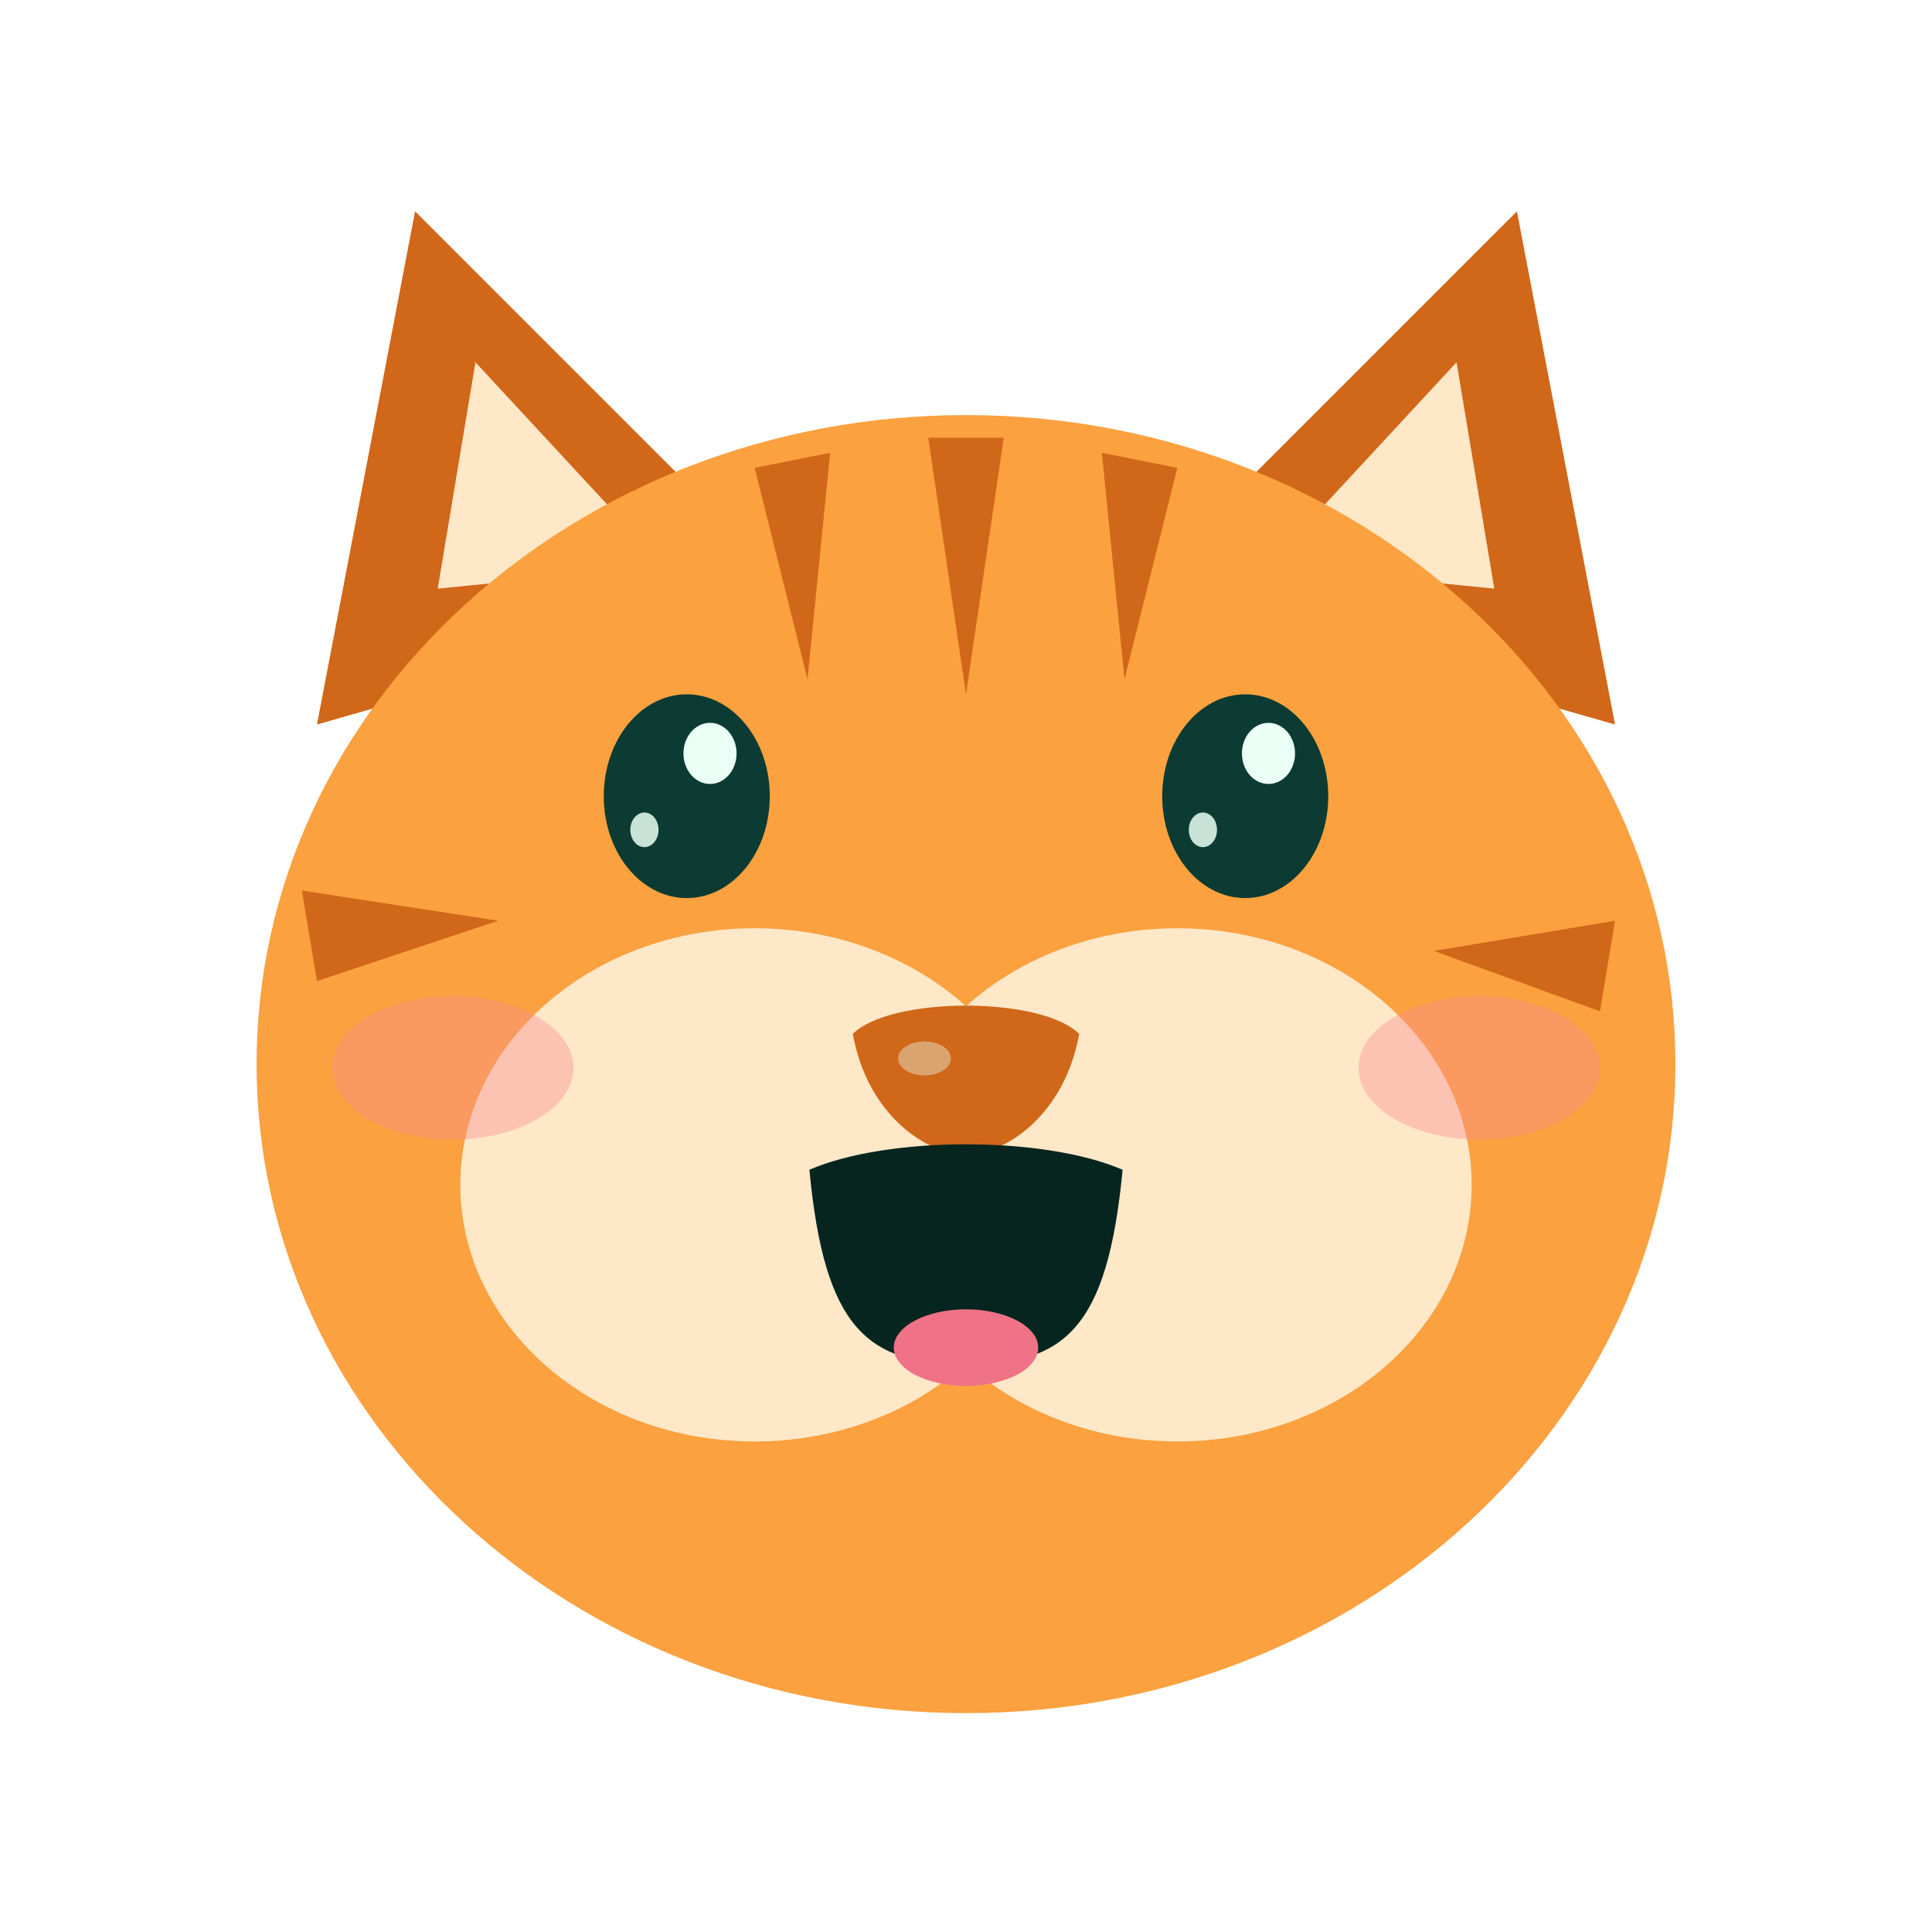
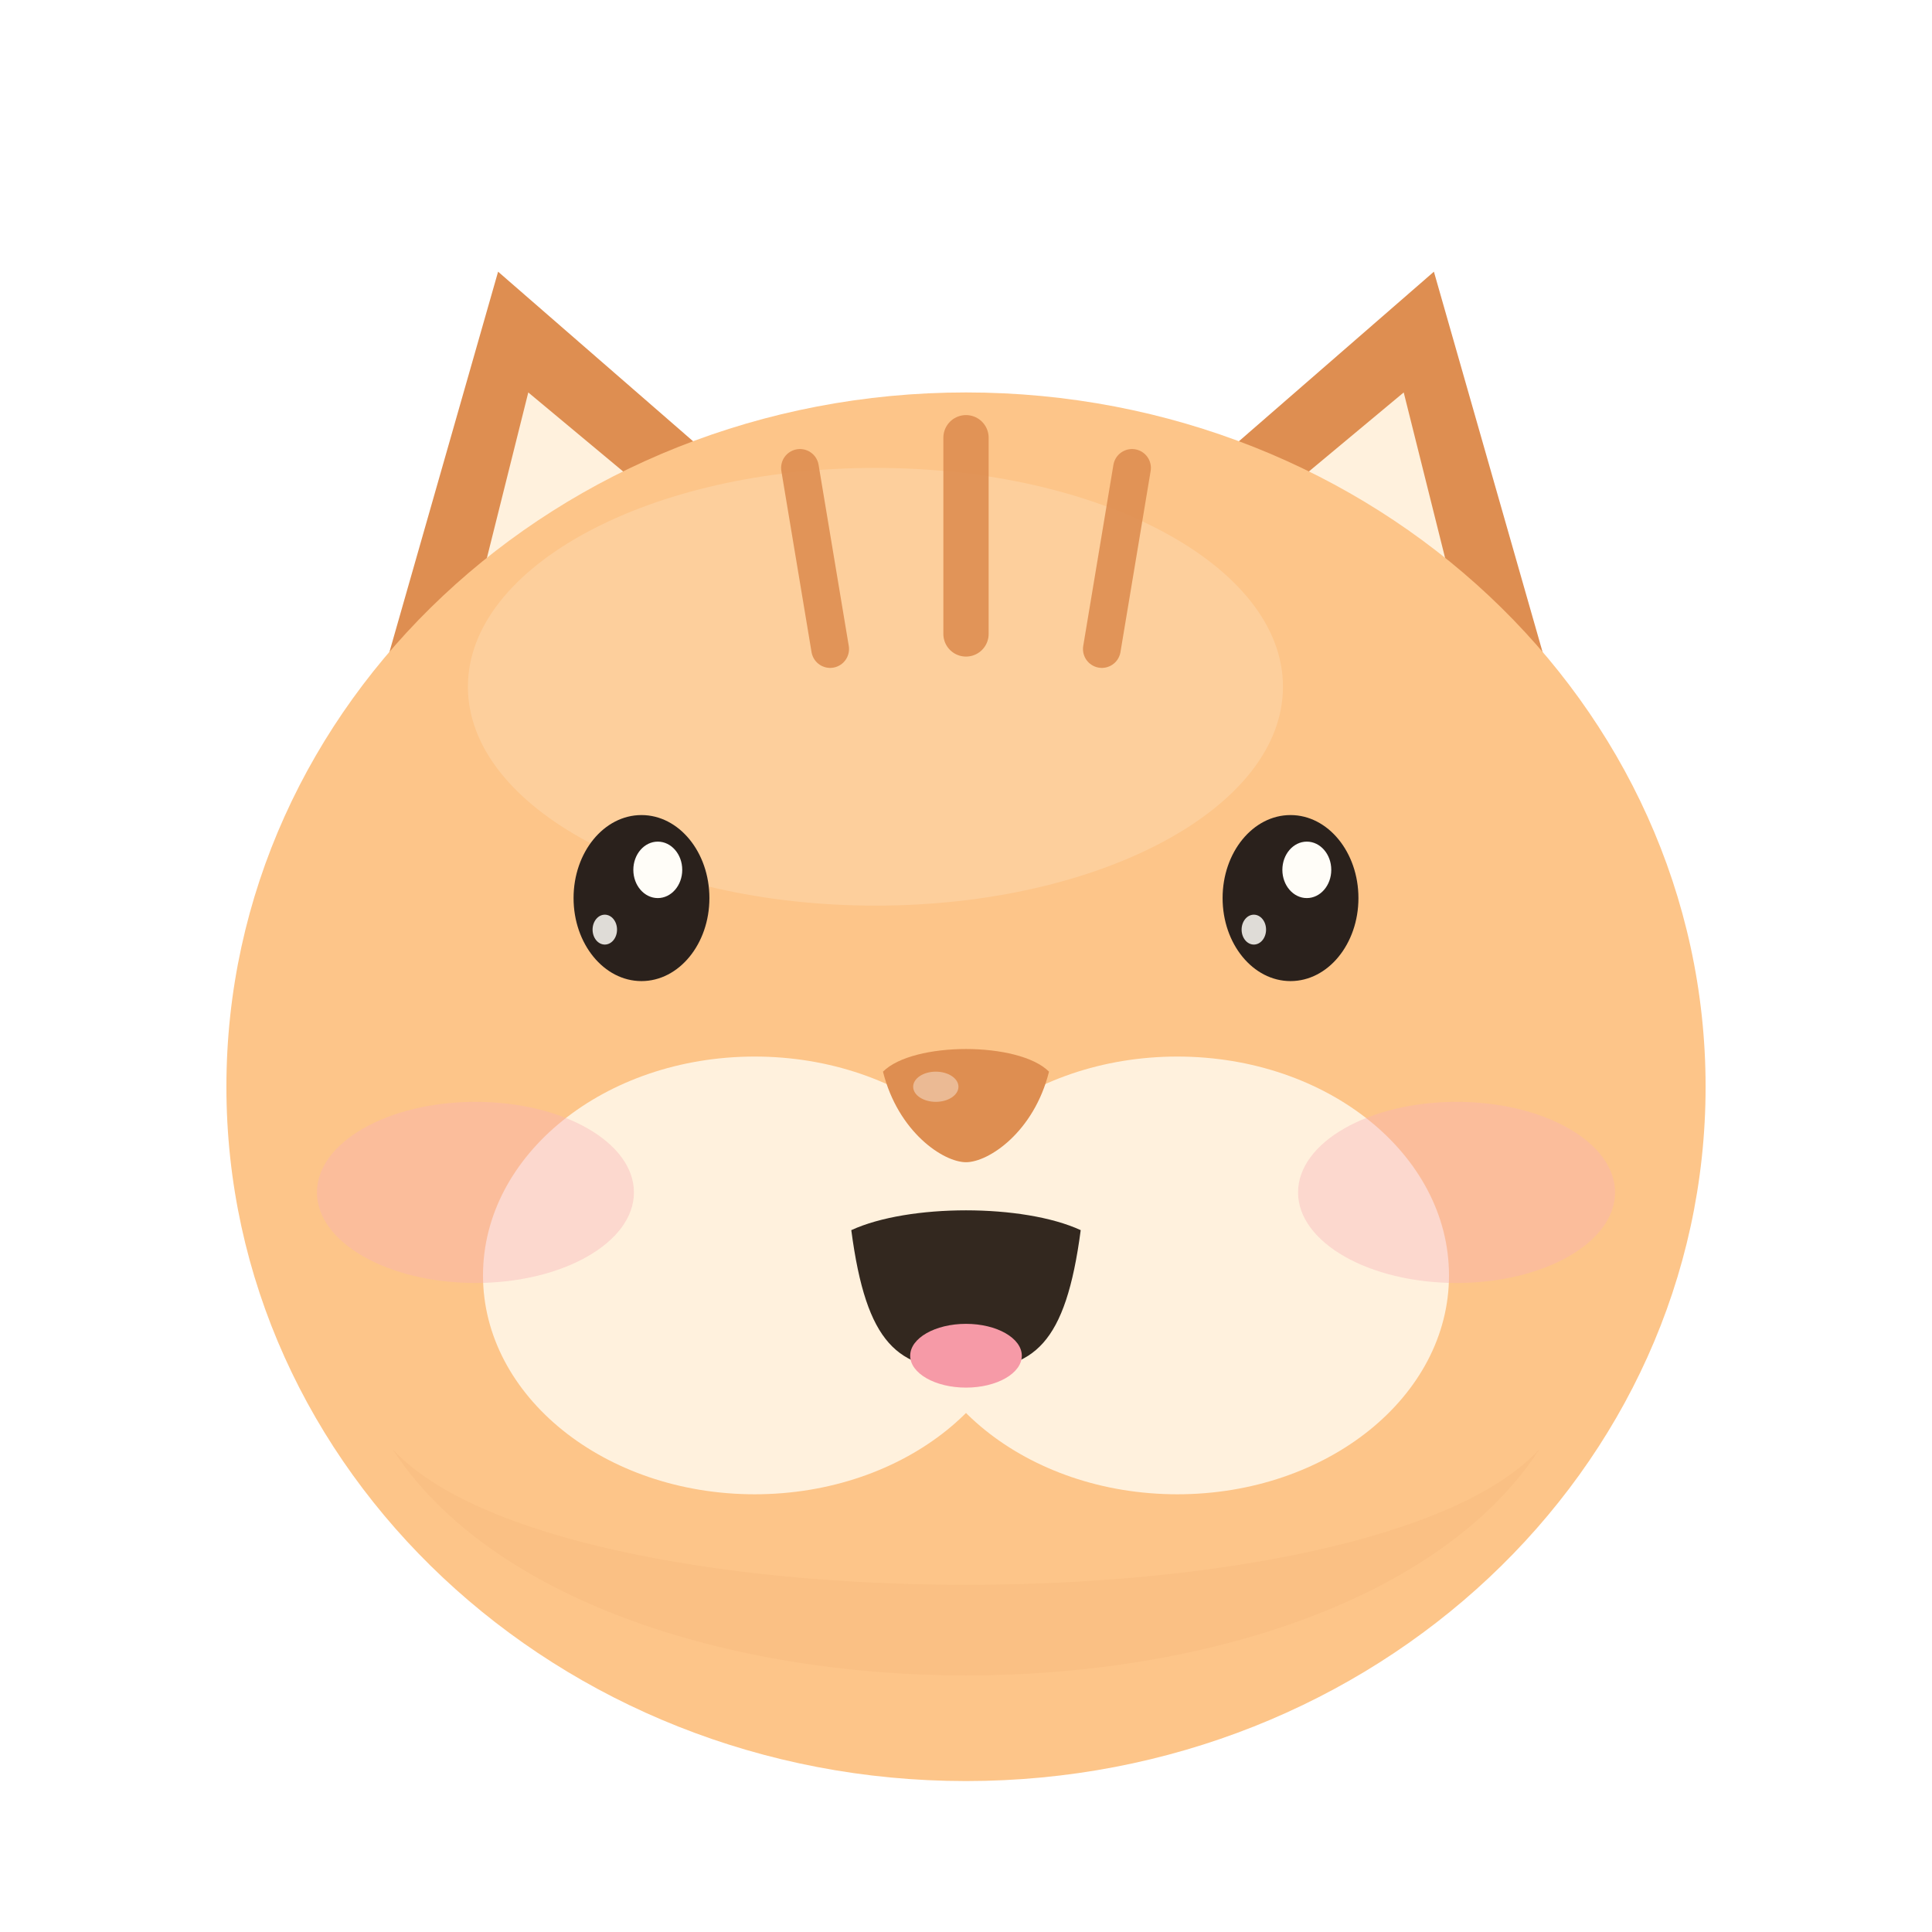
<svg xmlns="http://www.w3.org/2000/svg" viewBox="0 0 256 256" width="256" height="256" role="img" aria-hidden="true">
-   <polygon points="42,96 55,28 105,78" fill="#d06719" />
-   <polygon points="151,78 201,28 214,96" fill="#d06719" />
-   <polygon points="58,78 63,48 88,75" fill="#ffe8c8" />
-   <polygon points="168,75 193,48 198,78" fill="#ffe8c8" />
-   <ellipse cx="128" cy="141" rx="94" ry="86" fill="#fba13f" />
-   <ellipse cx="100" cy="157" rx="39" ry="34" fill="#ffe8c8" />
-   <ellipse cx="156" cy="157" rx="39" ry="34" fill="#ffe8c8" />
-   <ellipse cx="60" cy="141.5" rx="16" ry="9.5" fill="#f88c92" fill-opacity="0.400" />
-   <ellipse cx="196" cy="141.5" rx="16" ry="9.5" fill="#f88c92" fill-opacity="0.400" />
-   <ellipse cx="91" cy="105.5" rx="11" ry="13.5" fill="#0b3b32" />
-   <ellipse cx="165" cy="105.5" rx="11" ry="13.5" fill="#0b3b32" />
-   <ellipse cx="94.08" cy="99.83" rx="3.52" ry="4.05" fill="#eafff6" />
-   <ellipse cx="85.39" cy="109.955" rx="1.87" ry="2.295" fill="#eafff6" fill-opacity="0.850" />
-   <ellipse cx="168.08" cy="99.83" rx="3.52" ry="4.05" fill="#eafff6" />
-   <ellipse cx="159.39" cy="109.955" rx="1.87" ry="2.295" fill="#eafff6" fill-opacity="0.850" />
-   <polygon points="123,58 133,58 128,92" fill="#d06719" />
-   <polygon points="100,62 110,60 107,90" fill="#d06719" />
-   <polygon points="146,60 156,62 149,90" fill="#d06719" />
-   <polygon points="40,118 66,122 42,130" fill="#d06719" />
-   <polygon points="214,122 190,126 212,134" fill="#d06719" />
-   <path d="M113 137 C118 132 138 132 143 137 C141 148 133 153 128 153 C123 153 115 148 113 137 Z" fill="#d06719" />
-   <ellipse cx="122.5" cy="140.25" rx="3.5" ry="2.25" fill="#eafff6" fill-opacity="0.400" />
-   <path d="M107.25 155 C109.25 176.156 115 180.8 128 180.8 C141 180.8 146.75 176.156 148.75 155 C138.375 150.5 117.625 150.5 107.25 155 Z" fill="#06251f" />
-   <ellipse cx="128" cy="178.567" rx="9.57" ry="5.075" fill="#f07286" />
+   <polygon points="50,92 66,36 112,76" fill="#de8e51" />
+   <polygon points="144,76 190,36 206,92" fill="#de8e51" />
+   <polygon points="64,76 70,52 94,72" fill="#fff1dd" />
+   <polygon points="162,72 186,52 192,76" fill="#fff1dd" />
+   <ellipse cx="128" cy="144" rx="98" ry="92" fill="#fdc589" />
+   <ellipse cx="100" cy="169" rx="36" ry="29" fill="#fff1dd" />
+   <ellipse cx="156" cy="169" rx="36" ry="29" fill="#fff1dd" />
+   <ellipse cx="116" cy="91" rx="54" ry="29" fill="#fffdf8" fill-opacity="0.170" />
+   <path d="M52 192 C78 232 178 232 204 192 C182 216 74 216 52 192 Z" fill="#de8e51" fill-opacity="0.100" />
+   <ellipse cx="63" cy="158" rx="21" ry="12" fill="#f9b3b6" fill-opacity="0.400" />
+   <ellipse cx="193" cy="158" rx="21" ry="12" fill="#f9b3b6" fill-opacity="0.400" />
+   <ellipse cx="85" cy="119" rx="9" ry="11" fill="#2a211c" />
+   <ellipse cx="171" cy="119" rx="9" ry="11" fill="#2a211c" />
+   <ellipse cx="87.16" cy="115.26" rx="3.24" ry="3.74" fill="#fffdf8" />
+   <ellipse cx="80.14" cy="123.18" rx="1.62" ry="1.98" fill="#fffdf8" fill-opacity="0.850" />
+   <ellipse cx="173.16" cy="115.26" rx="3.24" ry="3.74" fill="#fffdf8" />
+   <ellipse cx="166.14" cy="123.18" rx="1.62" ry="1.98" fill="#fffdf8" fill-opacity="0.850" />
+   <polyline points="128,58 128,84" fill="none" stroke="#de8e51" stroke-opacity="0.900" stroke-width="6" stroke-linecap="round" stroke-linejoin="round" />
+   <polyline points="106,62 110,86" fill="none" stroke="#de8e51" stroke-opacity="0.900" stroke-width="5" stroke-linecap="round" stroke-linejoin="round" />
+   <polyline points="150,62 146,86" fill="none" stroke="#de8e51" stroke-opacity="0.900" stroke-width="5" stroke-linecap="round" stroke-linejoin="round" />
+   <path d="M117 142 C121 138 135 138 139 142 C137 150 131 154 128 154 C125 154 119 150 117 142 Z" fill="#de8e51" />
+   <ellipse cx="124" cy="144" rx="3" ry="2" fill="#fffdf8" fill-opacity="0.400" />
+   <path d="M112.8 163 C114.8 178.17 119 181.5 128 181.5 C137 181.5 141.2 178.17 143.2 163 C135.6 159.5 120.4 159.5 112.8 163 Z" fill="#33281f" />
+   <ellipse cx="128" cy="179.641" rx="7.395" ry="4.225" fill="#f69aa7" />
</svg>
